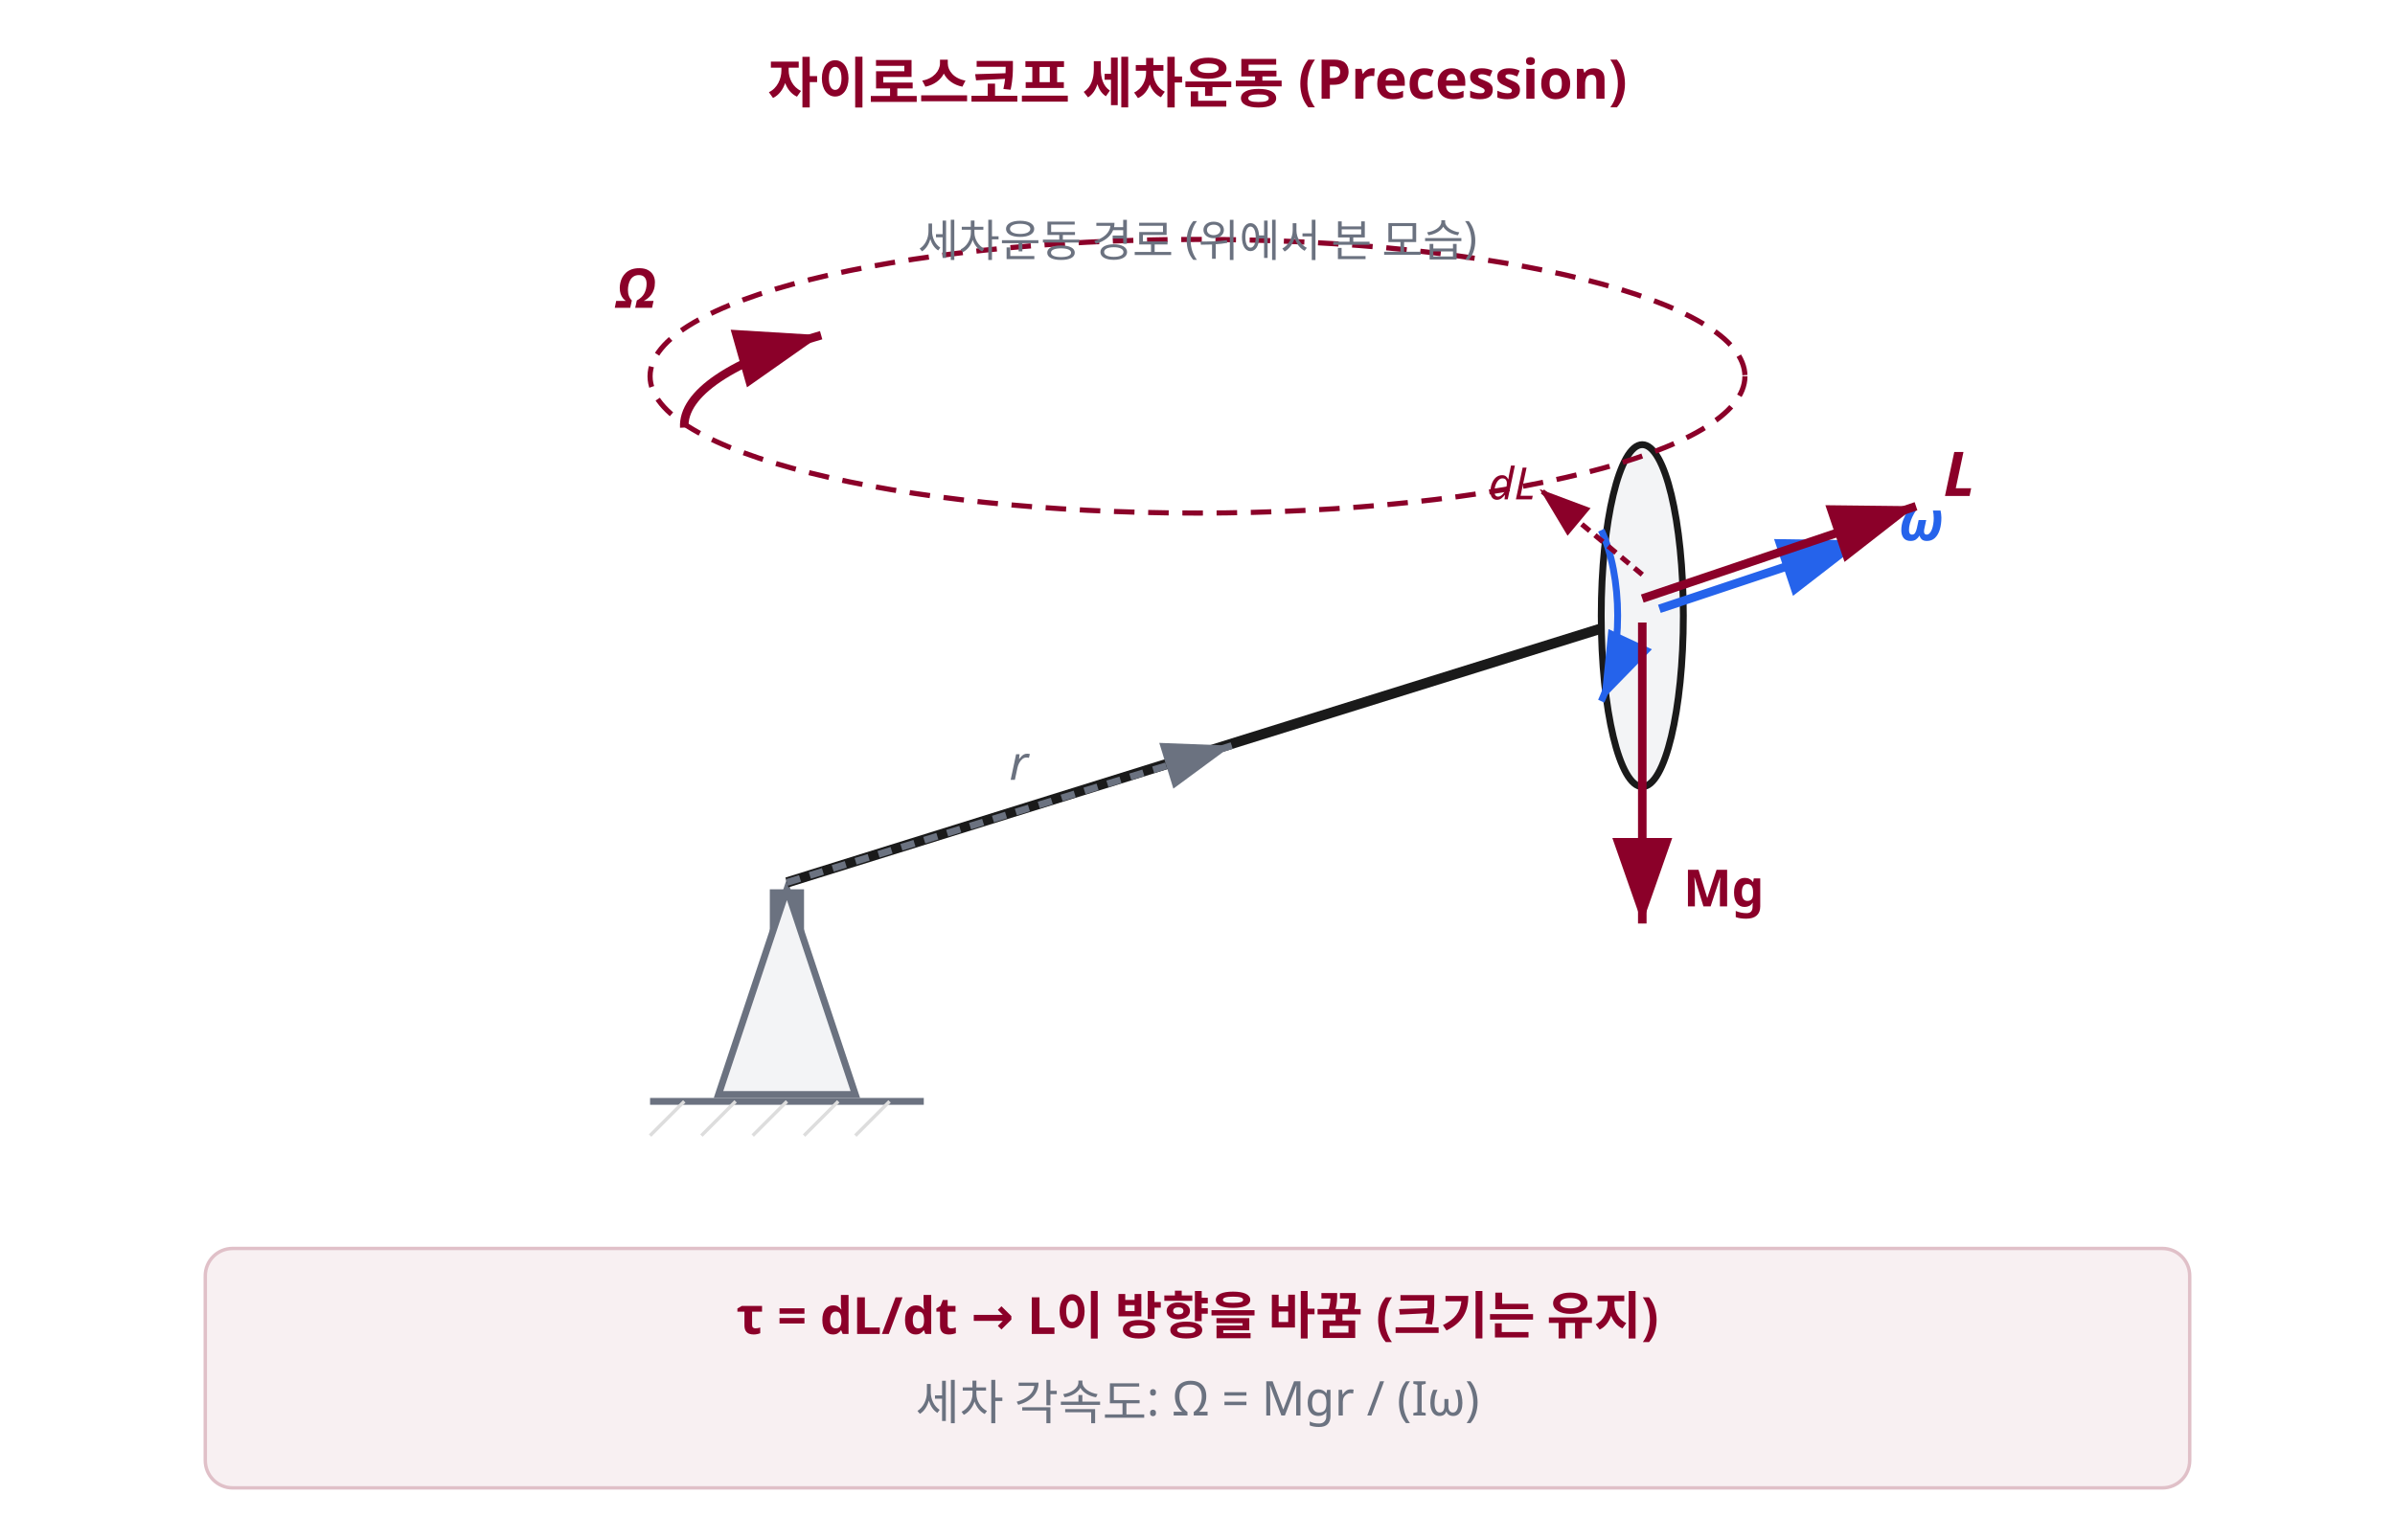
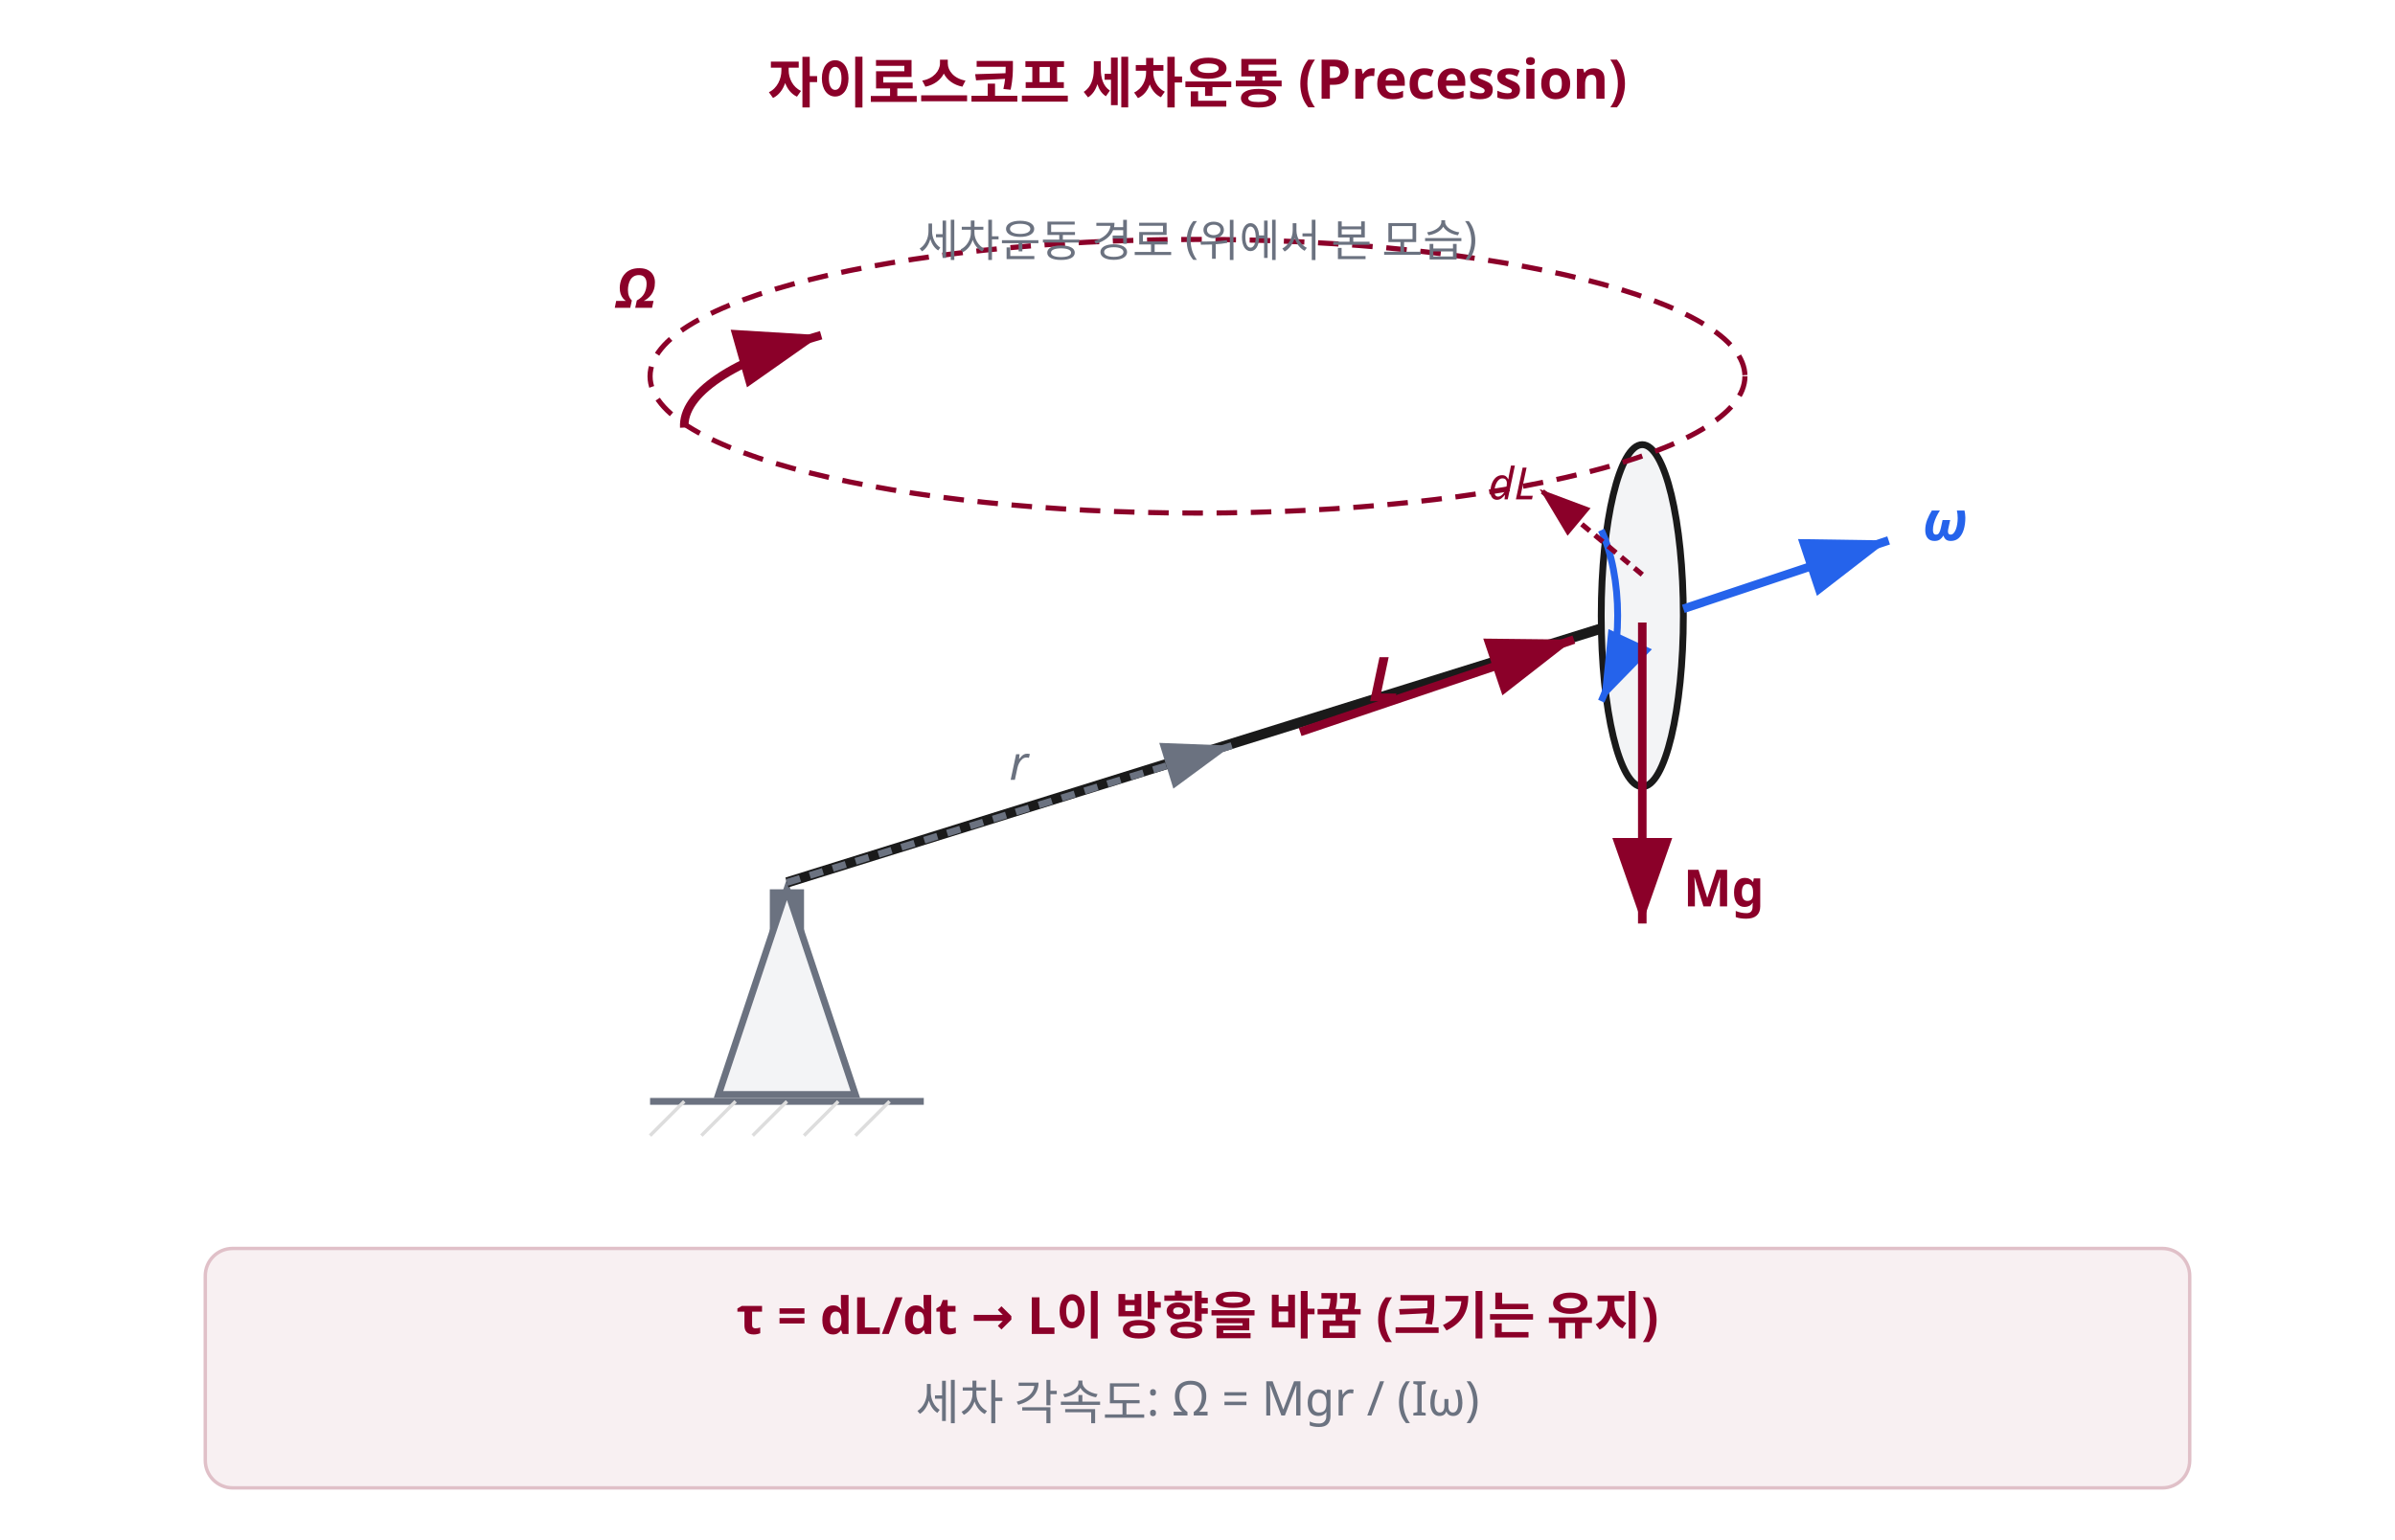
<svg xmlns="http://www.w3.org/2000/svg" viewBox="0 0 700 450" font-family="sans-serif">
  <defs>
    <marker id="apR" markerWidth="10" markerHeight="7" refX="10" refY="3.5" orient="auto" fill="#8B0029">
      <polygon points="0 0, 10 3.5, 0 7" />
    </marker>
    <marker id="apB" markerWidth="10" markerHeight="7" refX="10" refY="3.5" orient="auto" fill="#2563EB">
      <polygon points="0 0, 10 3.5, 0 7" />
    </marker>
    <marker id="apG" markerWidth="10" markerHeight="7" refX="10" refY="3.5" orient="auto" fill="#6B7280">
      <polygon points="0 0, 10 3.5, 0 7" />
    </marker>
  </defs>
  <text x="350" y="30" text-anchor="middle" font-size="16" font-weight="bold" fill="#8B0029">자이로스코프 세차운동 (Precession)</text>
  <rect x="225" y="260" width="10" height="60" fill="#6B7280" />
  <polygon points="210,320 250,320 230,260" fill="#F3F4F6" stroke="#6B7280" stroke-width="2" />
  <line x1="190" y1="322" x2="270" y2="322" stroke="#6B7280" stroke-width="2" />
  <g stroke="#ddd" stroke-width="1">
    <line x1="200" y1="322" x2="190" y2="332" />
    <line x1="215" y1="322" x2="205" y2="332" />
    <line x1="230" y1="322" x2="220" y2="332" />
    <line x1="245" y1="322" x2="235" y2="332" />
    <line x1="260" y1="322" x2="250" y2="332" />
  </g>
  <line x1="230" y1="258" x2="480" y2="180" stroke="#1a1a1a" stroke-width="3" />
  <ellipse cx="480" cy="180" rx="12" ry="50" fill="#F3F4F6" stroke="#1a1a1a" stroke-width="2" />
  <path d="M 468,155 A 16,35 0 0,1 468,205" fill="none" stroke="#2563EB" stroke-width="2" marker-end="url(#apB)" />
-   <line x1="485" y1="178" x2="545" y2="158" stroke="#2563EB" stroke-width="2.5" marker-end="url(#apB)" />
-   <text x="555" y="158" font-size="16" font-weight="bold" font-style="italic" fill="#2563EB">ω</text>
-   <line x1="480" y1="175" x2="560" y2="148" stroke="#8B0029" stroke-width="2.5" marker-end="url(#apR)" />
-   <text x="568" y="145" font-size="18" font-weight="bold" font-style="italic" fill="#8B0029">L</text>
+   <line x1="492" y1="178" x2="552" y2="158" stroke="#2563EB" stroke-width="2.5" marker-end="url(#apB)" />
+   <text x="562" y="158" font-size="16" font-weight="bold" font-style="italic" fill="#2563EB">ω</text>
+   <line x1="380" y1="214" x2="460" y2="187" stroke="#8B0029" stroke-width="2.5" marker-end="url(#apR)" />
+   <text x="400" y="205" font-size="18" font-weight="bold" font-style="italic" fill="#8B0029">L</text>
  <line x1="230" y1="258" x2="360" y2="218" stroke="#6B7280" stroke-width="2" stroke-dasharray="4 3" marker-end="url(#apG)" />
  <text x="295" y="228" font-size="14" font-style="italic" fill="#6B7280">r</text>
  <line x1="480" y1="182" x2="480" y2="270" stroke="#8B0029" stroke-width="2.5" marker-end="url(#apR)" />
  <text x="492" y="265" font-size="15" font-weight="bold" fill="#8B0029">Mg</text>
  <ellipse cx="350" cy="110" rx="160" ry="40" fill="none" stroke="#8B0029" stroke-width="1.5" stroke-dasharray="6 4" />
  <path d="M 200,125 A 160,40 0 0,1 240,98" fill="none" stroke="#8B0029" stroke-width="2.5" marker-end="url(#apR)" />
  <text x="180" y="90" font-size="16" font-weight="bold" font-style="italic" fill="#8B0029">Ω</text>
  <text x="350" y="75" text-anchor="middle" font-size="13" fill="#6B7280">세차운동 경로 (위에서 본 모습)</text>
  <g transform="translate(480, 168)">
    <line x1="0" y1="0" x2="-30" y2="-25" stroke="#8B0029" stroke-width="1.5" stroke-dasharray="3 2" marker-end="url(#apR)" />
    <text x="-45" y="-22" font-size="13" font-style="italic" fill="#8B0029">dL</text>
  </g>
  <rect x="60" y="365" width="580" height="70" rx="8" fill="#f8f0f2" stroke="#e0c0c8" stroke-width="1" />
  <text x="350" y="390" text-anchor="middle" font-size="15" fill="#8B0029" font-weight="bold">τ = dL/dt → L이 방향을 바꿈 (크기는 유지)</text>
  <text x="350" y="415" text-anchor="middle" font-size="14" fill="#6B7280">세차 각속도: Ω = Mgr / (Iω)</text>
</svg>
